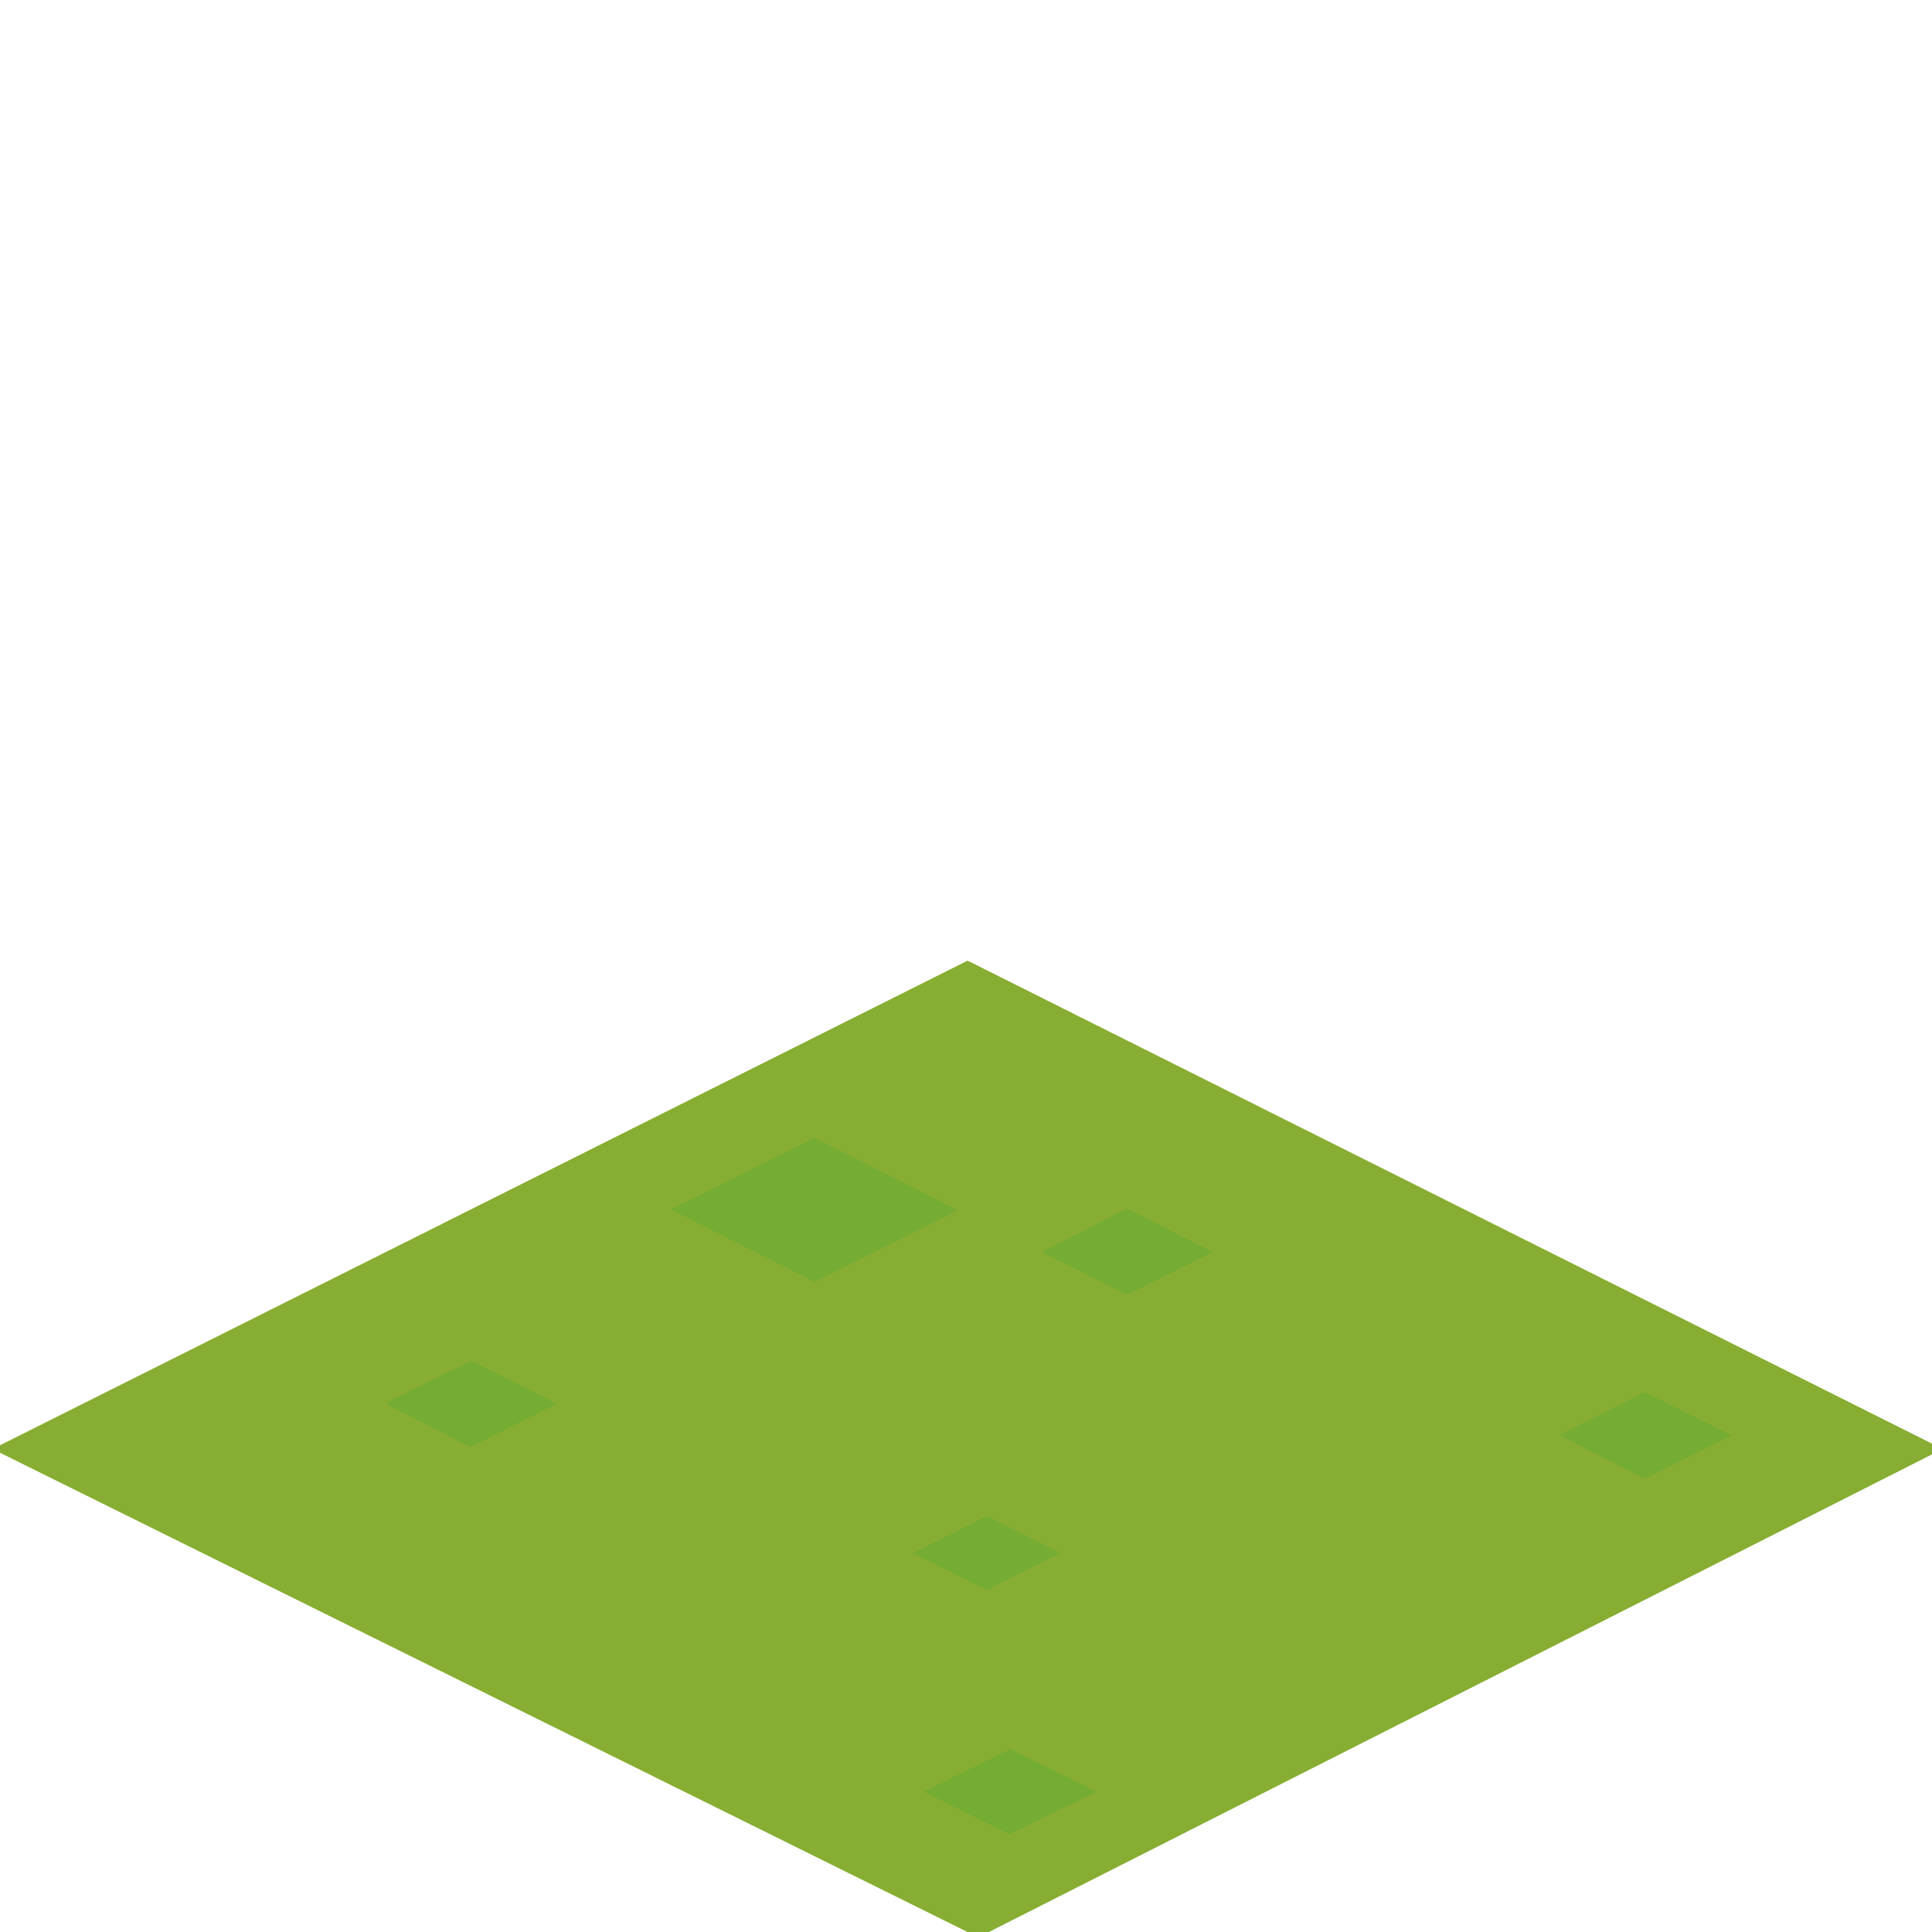
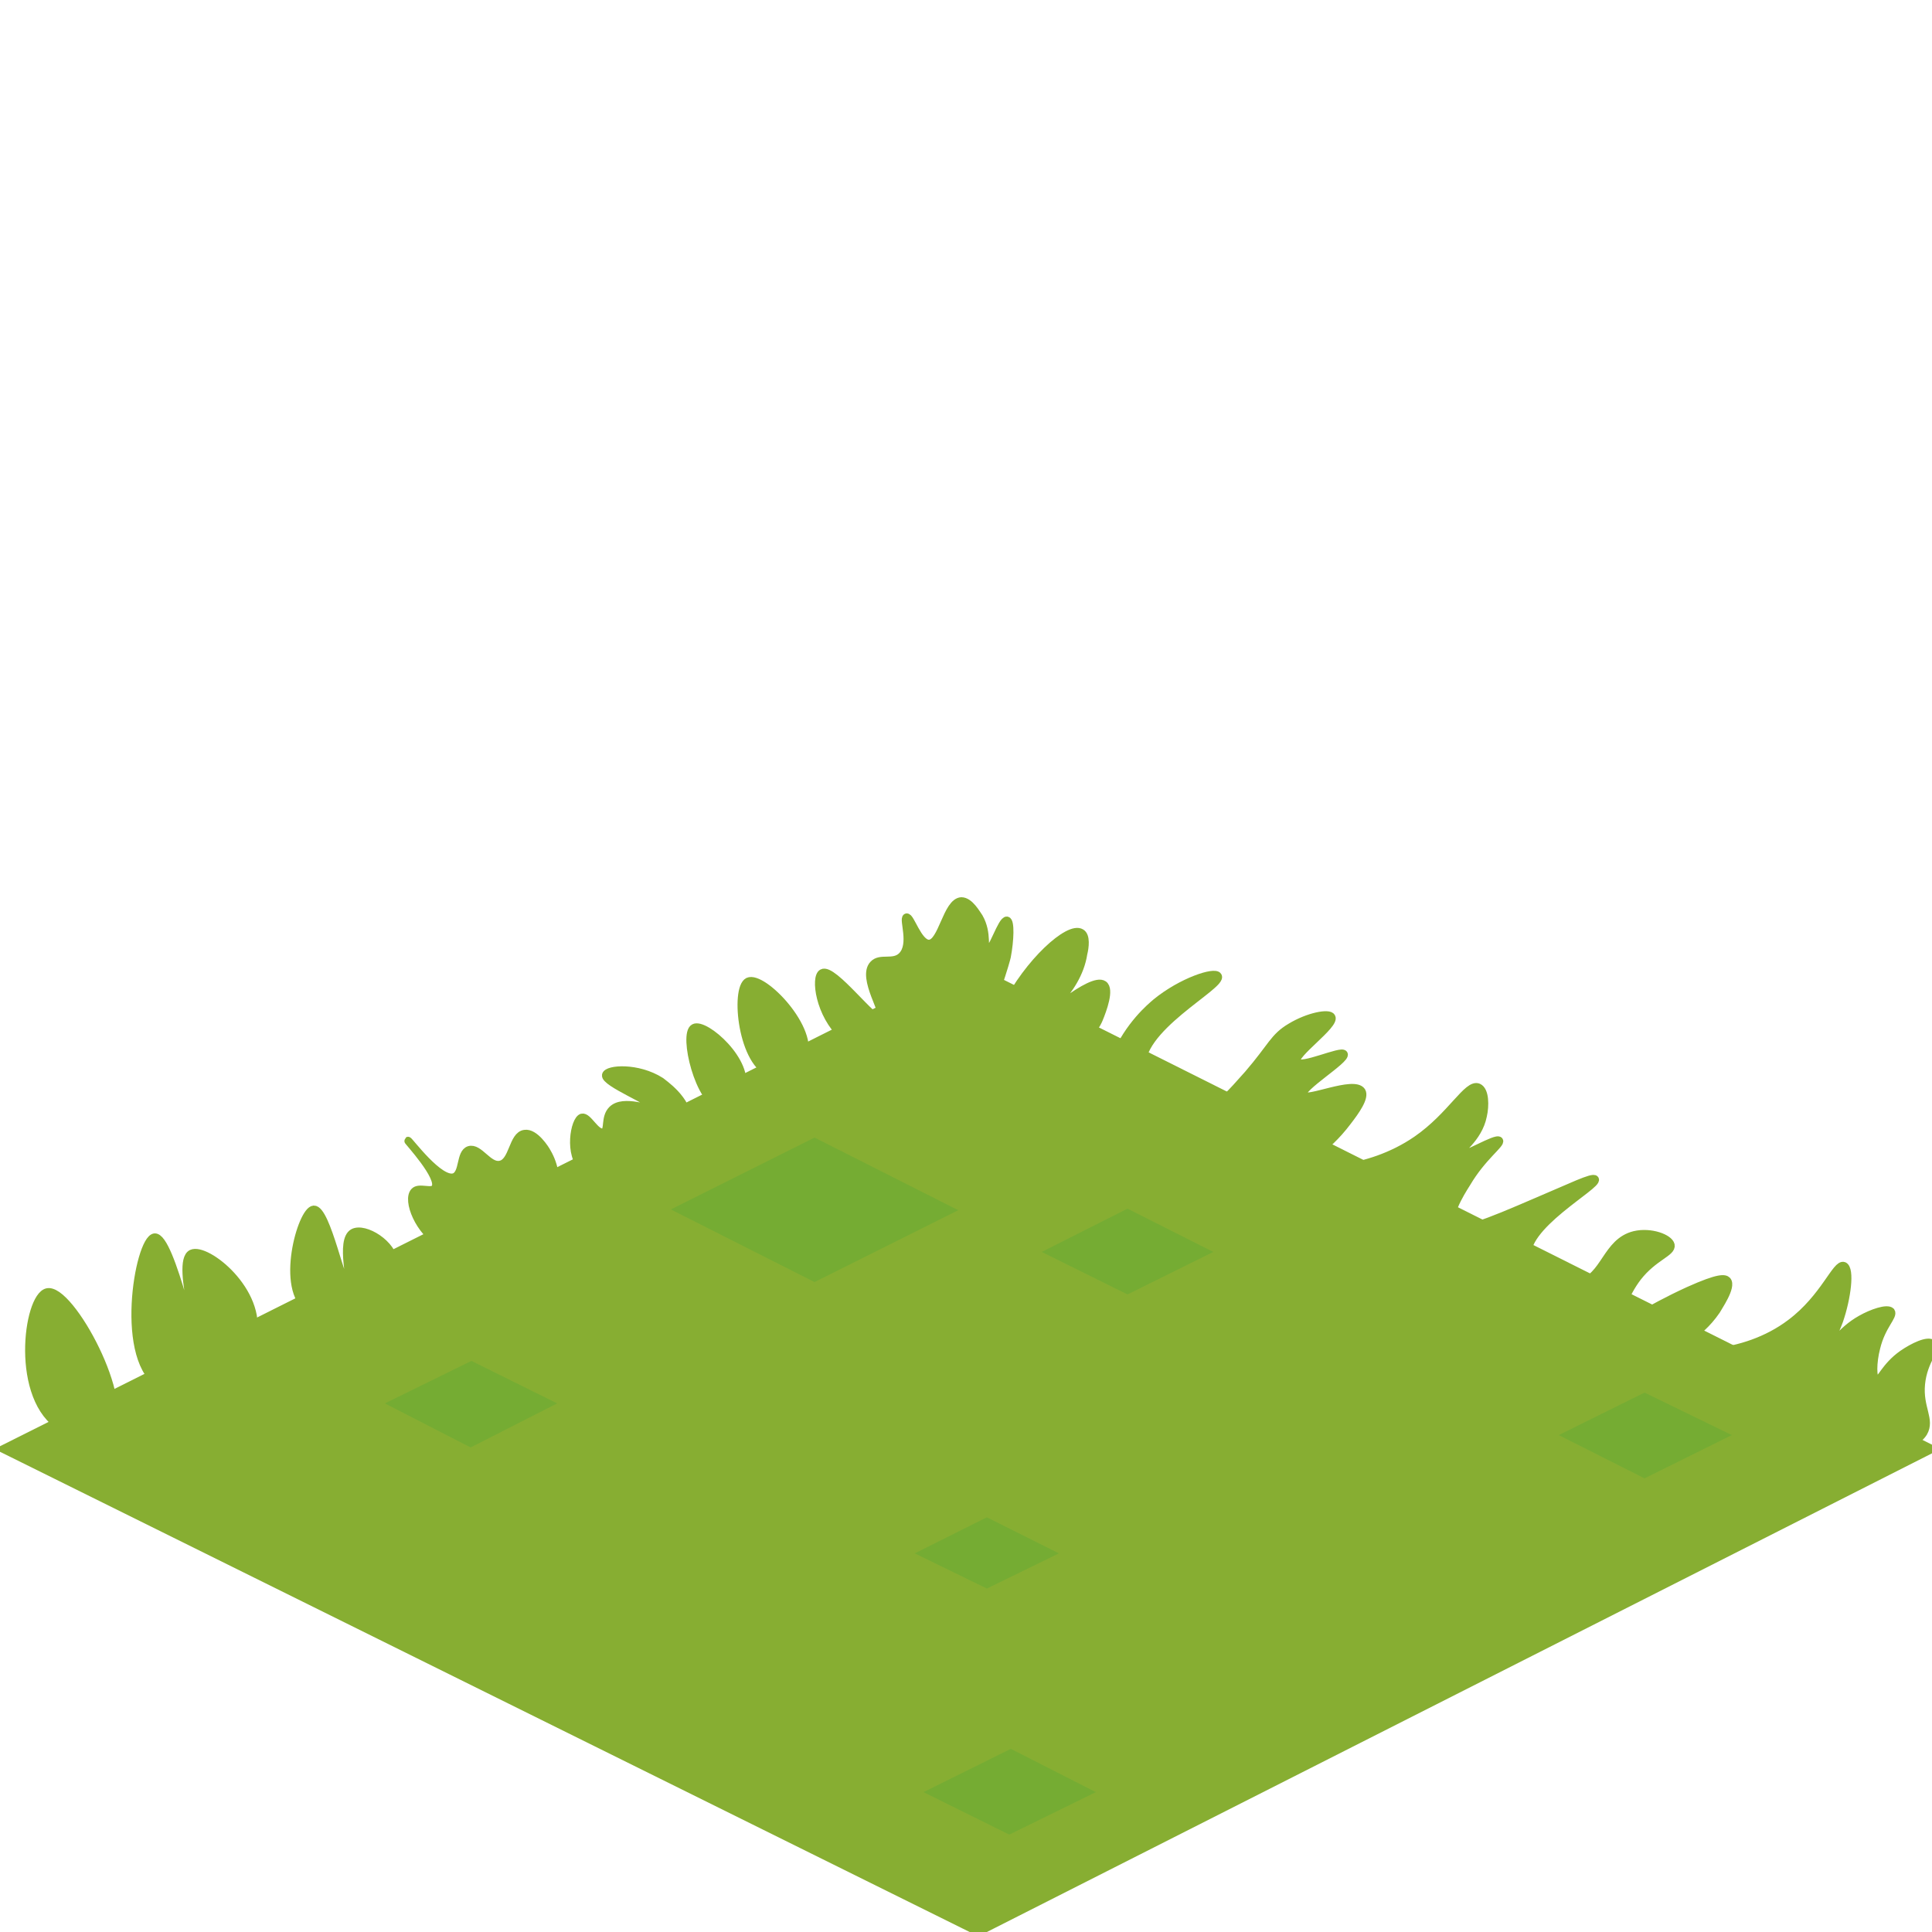
- <svg xmlns="http://www.w3.org/2000/svg" version="1.1" id="Layer_1" x="0px" y="0px" viewBox="0 0 180.3 208" style="enable-background:new 0 0 180.3 208;" width="250px" height="250px" preserveAspectRatio="none" xml:space="preserve">
+ <svg xmlns="http://www.w3.org/2000/svg" version="1.1" x="0px" y="0px" viewBox="0 0 250 250" style="enable-background:new 0 0 250 250;" xml:space="preserve">
  <style type="text/css">
	.st0{fill:#87AE32;stroke:#87AE32;stroke-miterlimit:10;}
	.st1{opacity:0.5;}
	.st2{fill:#63AA34;}
	.st3{fill:#63AA34;stroke:#63AA34;stroke-miterlimit:10;}
	.st4{display:none;}
	.st5{display:inline;fill:#808080;}
</style>
-   <polygon class="st0" points="180.3,156 91.3,208 0.3,156 90.3,104 " />
-   <g>
-     <g class="st1">
-       <polygon class="st2" points="76,122.5 89.4,130.3 76,138 62.6,130.2   " />
-       <polygon class="st2" points="44,146.5 52,151.1 43.9,155.8 35.9,151.1   " />
-       <polygon class="st2" points="105.2,130.1 113.2,134.8 105.2,139.4 97.2,134.8   " />
-       <polygon class="st2" points="153.5,149.9 161.6,154.5 153.5,159.2 145.5,154.5   " />
-       <polygon class="st2" points="94.3,188.3 102.3,192.9 94.2,197.5 86.2,192.9   " />
-       <polygon class="st3" points="92.1,163.8 98,167.2 92.1,170.6 86.2,167.2   " />
+   <g id="Layer_1">
+     <polygon class="st0" points="250,187.5 126.6,250 0.4,187.5 125.2,125  " />
+     <g>
+       <g class="st1">
+         <polygon class="st2" points="105.4,147.2 124,156.6 105.4,165.9 86.8,156.5    " />
+         <polygon class="st2" points="61,176.1 72.1,181.6 60.9,187.3 49.8,181.6    " />
+         <polygon class="st2" points="145.9,156.4 157,162 145.9,167.5 134.8,162    " />
+         <polygon class="st2" points="212.8,180.2 224.1,185.7 212.8,191.3 201.7,185.7    " />
+         <polygon class="st2" points="130.8,226.3 141.8,231.9 130.6,237.4 119.5,231.9    " />
+         <polygon class="st3" points="127.7,196.9 135.9,201 127.7,205 119.5,201    " />
+       </g>
    </g>
+     <g class="st4">
+       <path class="st5" d="M126.6,1.6L250,63.3v123.6l-123.4,61.8L3.2,186.9V63.3L126.6,1.6 M126.6,0.1L1.8,62.6v124.9L126.6,250    l124.8-62.5V62.6L126.6,0.1L126.6,0.1z" />
+     </g>
+     <path class="st0" d="M9,164.5" />
+     <path class="st0" d="M8,184.7c-6.2-3.6-4.5-16.9-1.9-17.5c3-0.7,11.1,14.5,7.9,17.9C12.6,186.3,9.7,185.6,8,184.7z" />
+     <path class="st0" d="M21,179.3c-5.8-2.9-3.1-18.9-1-19.2c2.2-0.2,5.5,16.1,6.1,15.9c0.6-0.1-3.6-12.7-1.3-13.8   c1.9-0.9,9.2,4.9,7.9,10.8c-0.7,3.1-3.6,5.3-6.1,6.1C25.8,179.5,23.1,180.4,21,179.3z" />
+     <path class="st0" d="M40,169.4c-3.9-2.5-1-12.8,0.6-12.9c1.7-0.1,3.7,10.3,4.5,10.1c0.6-0.1-1.2-6.1,0.6-7.1   c1.5-0.8,5.2,1.5,5.3,3.9C51.3,166.9,43.5,171.6,40,169.4z" />
+     <path class="st0" d="M57.1,161c-2.9-1.6-4.5-5.7-3.5-6.8c0.6-0.7,2.3,0.2,2.7-0.5c0.9-1.3-3.6-6.1-3.5-6.1c0.1-0.1,4.1,5.4,6,4.7   c1.2-0.5,0.7-3.1,1.9-3.5c1.3-0.4,2.5,2.2,4,1.9c1.7-0.3,1.6-3.8,3.2-4c1.3-0.2,2.7,2,2.9,2.4c1,1.7,1.2,3.6,1,5   C70.8,159.3,62,163.7,57.1,161z" />
+     <path class="st0" d="M75.3,144.6c-1,0.3-1.8,4.9,0.2,6.6c3,2.6,13.3-1.3,13.5-6.1c0.1-2.8-3.3-5-3.5-5.2c-3-1.9-6.9-1.6-7.1-0.8   c-0.3,1,6.4,3.6,6.1,4.2c-0.2,0.5-3.8-1.2-5.3,0.3c-1,1-0.4,2.7-1.1,2.9C77.1,146.8,76.1,144.4,75.3,144.6z" />
+     <path class="st0" d="M93.3,143.1c-2.8-0.3-5-9.3-3.5-10.1c1.4-0.8,7.4,4.5,6.1,8C95.5,142.1,94.4,143.2,93.3,143.1z" />
+     <path class="st0" d="M99.9,138.9c-3.9-1-4.9-11-3.1-11.9c1.9-0.9,8.8,6.3,7.1,10C103.3,138.4,101.4,139.3,99.9,138.9z" />
+     <path class="st0" d="M109.1,134.1c-3.1-2.8-3.7-7.7-2.7-8.2c1.4-0.8,6.8,6.6,7.7,6c0.7-0.5-2.7-5.4-1.1-7.1c0.9-1,2.6,0,3.7-1.1   c1.5-1.5,0.1-4.8,0.6-5c0.5-0.2,1.5,3.4,2.9,3.4c1.7,0,2.3-5.4,4.2-5.5c1.1,0,2,1.7,2.3,2.1c1.2,2.1,0.5,4.2,1,4.3   c0.7,0.2,1.9-4,2.6-3.9c0.5,0.1,0.4,2.6,0,4.7c-0.1,0.4-0.3,1.2-1.3,4.2c-0.7,1.9-1.1,3.1-1.3,3.5   C125.7,135.7,114.5,139,109.1,134.1z" />
+     <path class="st0" d="M130.2,130.2c2.8-5.6,8.1-10.5,9.7-9.5c0.7,0.4,0.5,1.9,0.3,2.7c-0.8,5.2-6,8.5-5.8,8.7   c0.2,0.2,6.8-5.8,8.4-4.7c0.9,0.6-0.1,3.3-0.6,4.5c-0.2,0.5-1.1,2.2-2.9,3.4c-3.4,2.2-8.9,1.5-10-1   C129,134.1,128.7,133.1,130.2,130.2z" />
+     <path class="st0" d="M144.3,136.8c1.8-4.2,4.6-6.5,5.3-7.1c3.3-2.7,7.6-4.1,8-3.4c0.8,1.2-10.8,6.9-9.8,12.2c0.6,3.2,5.7,5.8,9,4.8   c1.2-0.4,2.4-1.7,4.7-4.3c3.1-3.6,3.3-4.8,5.5-6.1c2.3-1.4,5-1.9,5.3-1.3c0.6,1-5.1,4.9-4.5,5.8c0.5,0.9,5.8-1.6,6.1-1   c0.4,0.7-5.8,4.4-5.3,5.3c0.4,0.9,6.6-2,7.6-0.5c0.5,0.8-0.8,2.6-1.8,3.9c-3,4-5.9,5-5.6,5.6c0.4,1,8.1,1.2,14.5-3.2   c4.5-3.1,6.6-7.4,8-6.8c0.9,0.4,0.9,2.4,0.6,3.7c-0.6,3-3.3,4.6-3.1,5c0.4,0.5,4.8-2.3,5.2-1.8c0.3,0.4-2.2,2.1-4.2,5.5   c-0.9,1.4-2.7,4.4-1.8,5.5c0.9,1.1,4.3-0.3,10.8-3.1c4.5-1.9,7.3-3.3,7.6-2.9c0.5,0.8-9.7,6.2-8.7,10.3c0.5,2.1,4,3.9,6.6,3.2   c3.4-0.8,3.5-5.4,7.2-6.3c2.1-0.5,4.5,0.4,4.7,1.3c0.2,1-2.2,1.5-4.3,4.2c-1.6,2.1-2.7,5-1.9,5.6c0.7,0.6,2.8-1.3,8.5-3.9   c4-1.8,4.7-1.6,5-1.3c0.7,0.8-1.2,3.5-1.4,3.9c-2.4,3.5-5.3,4.2-5.2,4.8c0.3,1,8.6,1.5,14.8-3.2c4.4-3.3,5.9-7.8,6.9-7.4   c0.9,0.4,0.4,4.2-0.6,7.1c-0.7,1.9-1.6,3.4-1.4,3.5c0.2,0.2,1.5-2.2,4.2-3.7c1.4-0.8,3.4-1.5,3.9-1c0.4,0.6-1.2,1.8-1.9,4.7   c-0.5,1.9-0.5,4,0,4.2c0.5,0.2,1.1-1.8,3.4-3.4c1.3-0.9,3.3-1.9,3.9-1.3c0.6,0.6-1.2,2.1-1.5,5.2c-0.3,3.1,1.3,4.6,0.3,6.3   c-0.7,1.1-2,1.5-2.6,1.6c-12.3,3.2-39.1-10.8-39.1-10.8c-34.4-18-62.2-15.6-64.2-27.7C141.9,142.5,144.3,136.8,144.3,136.8z" />
  </g>
-   <g class="st4">
-     <path class="st5" d="M91.3,1.3l89,51.4v102.8l-89,51.4l-89-51.4V52.7L91.3,1.3 M91.3,0.1l-90,52V156l90,52l90-52V52.1L91.3,0.1   L91.3,0.1z" />
-   </g>
+   <g id="Layer_2">
+ </g>
</svg>
